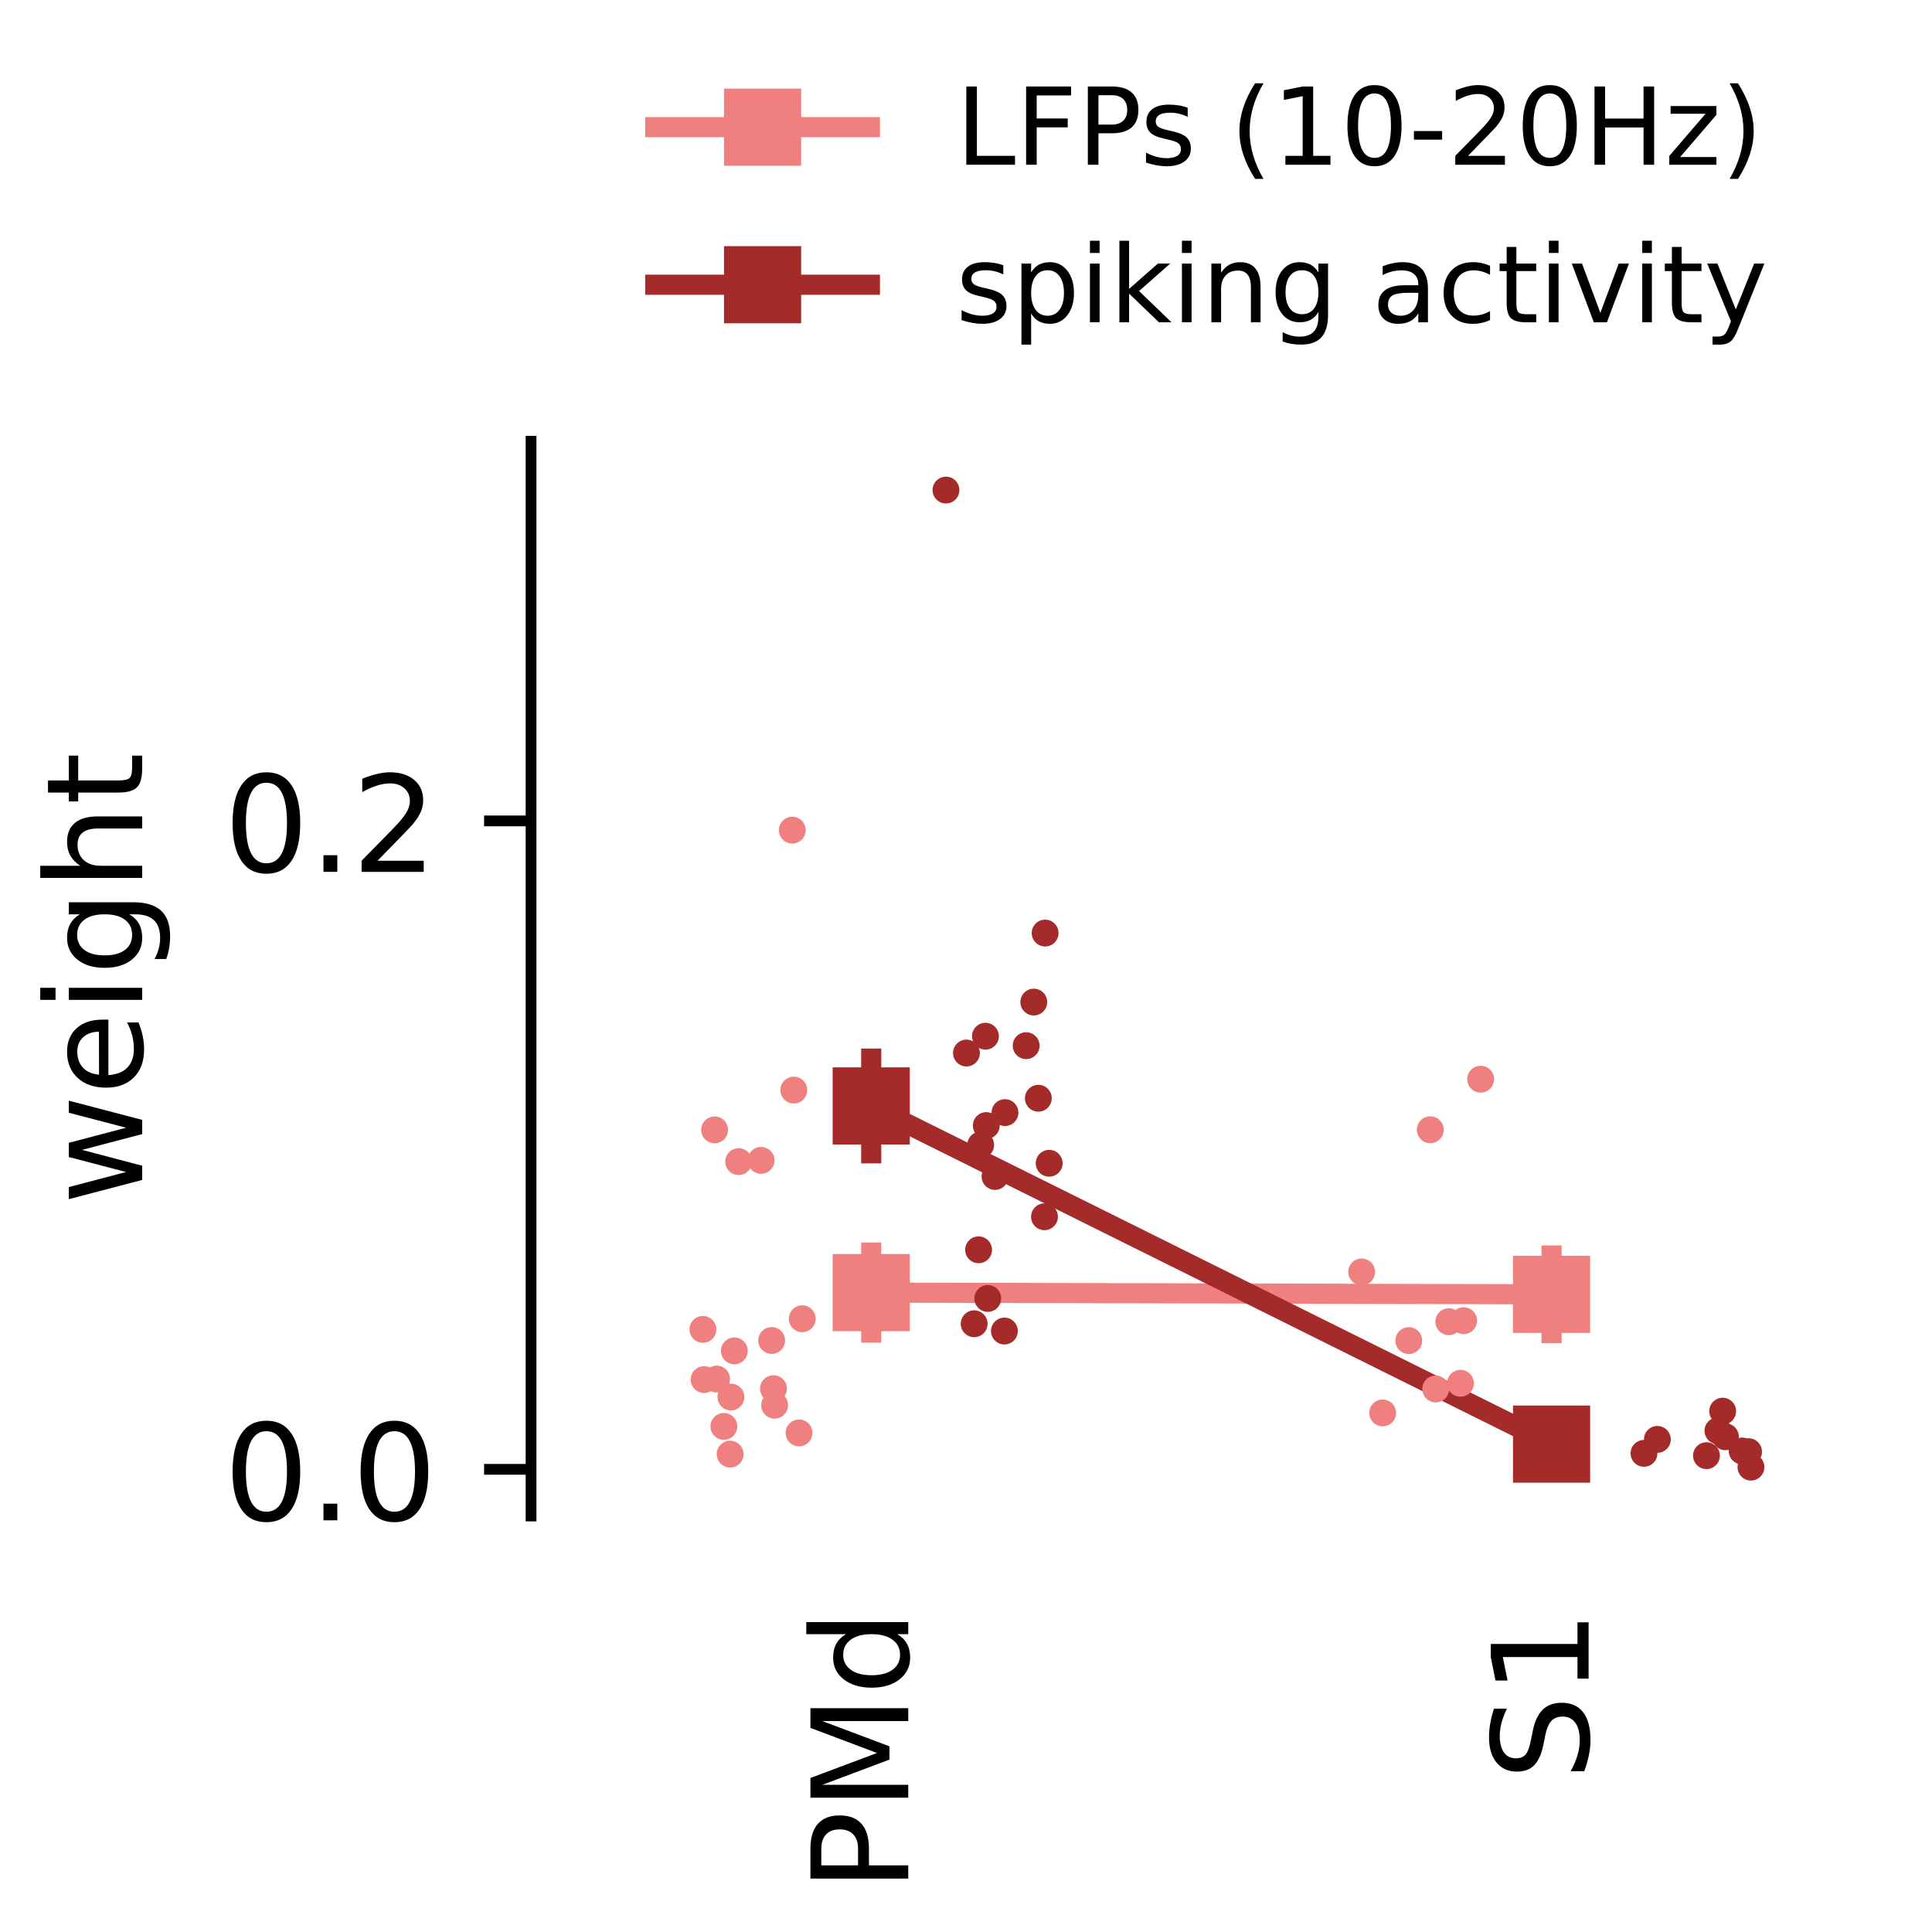
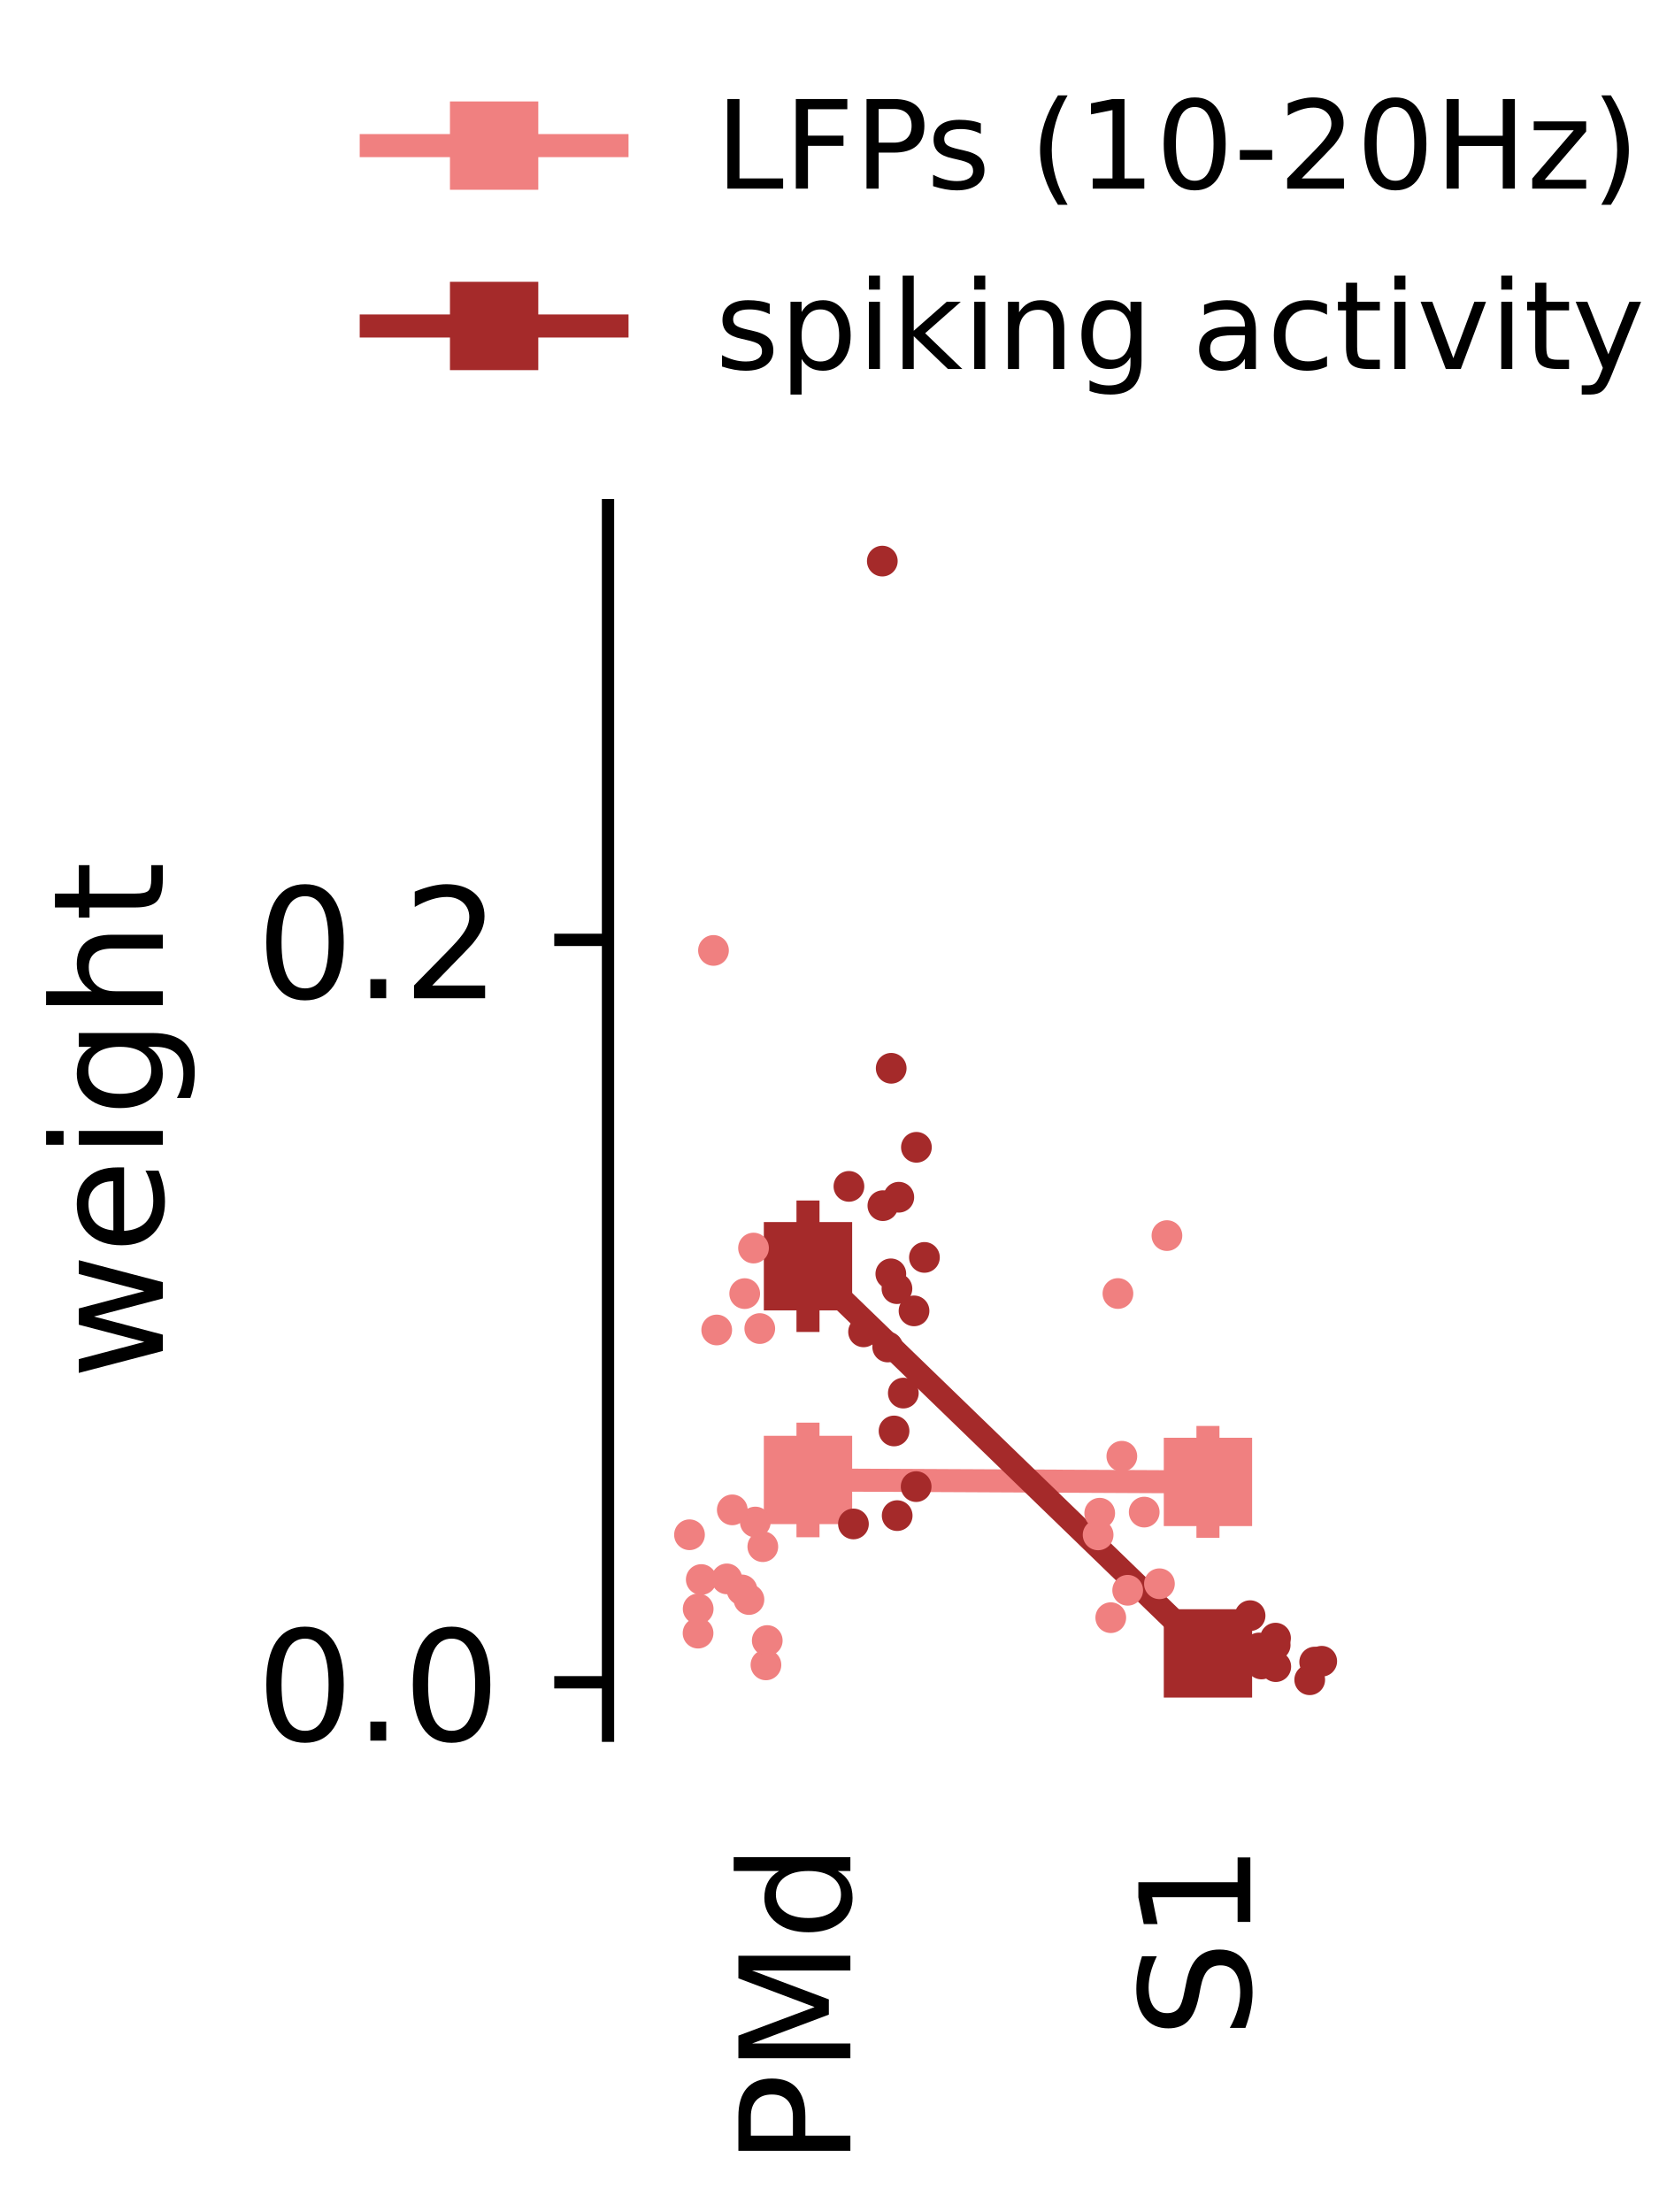
- <svg xmlns="http://www.w3.org/2000/svg" xmlns:xlink="http://www.w3.org/1999/xlink" width="144pt" height="144pt" viewBox="0 0 144 144" version="1.1">
+ <svg xmlns="http://www.w3.org/2000/svg" xmlns:xlink="http://www.w3.org/1999/xlink" width="108pt" height="144pt" viewBox="0 0 108 144" version="1.1">
  <defs>
    <style type="text/css">*{stroke-linejoin: round; stroke-linecap: butt}</style>
  </defs>
  <g id="figure_1">
    <g id="patch_1">
-       <path d="M 0 144  L 144 144  L 144 0  L 0 0  z " style="fill: #ffffff" />
+       <path d="M 0 144  L 108 144  L 108 0  L 0 0  z " style="fill: #ffffff" />
    </g>
    <g id="axes_1">
      <g id="patch_2">
-         <path d="M 39.581 112.994  L 141 112.994  L 141 32.885  L 39.581 32.885  z " style="fill: #ffffff" />
+         <path d="M 39.581 112.994  L 91.656 112.994  L 91.656 32.885  L 39.581 32.885  z " style="fill: #ffffff" />
      </g>
      <g id="matplotlib.axis_1">
        <g id="xtick_1">
          <g id="text_1">
-             <g transform="translate(67.69543 140.9998) rotate(-90) scale(0.1 -0.1)">
+             <g transform="translate(55.35951 140.9998) rotate(-90) scale(0.1 -0.1)">
              <defs>
                <path id="DejaVuSans-50" d="M 1259 4147  L 1259 2394  L 2053 2394  Q 2494 2394 2734 2622  Q 2975 2850 2975 3272  Q 2975 3691 2734 3919  Q 2494 4147 2053 4147  L 1259 4147  z M 628 4666  L 2053 4666  Q 2838 4666 3239 4311  Q 3641 3956 3641 3272  Q 3641 2581 3239 2228  Q 2838 1875 2053 1875  L 1259 1875  L 1259 0  L 628 0  L 628 4666  z " transform="scale(0.015625)" />
                <path id="DejaVuSans-4d" d="M 628 4666  L 1569 4666  L 2759 1491  L 3956 4666  L 4897 4666  L 4897 0  L 4281 0  L 4281 4097  L 3078 897  L 2444 897  L 1241 4097  L 1241 0  L 628 0  L 628 4666  z " transform="scale(0.015625)" />
                <path id="DejaVuSans-64" d="M 2906 2969  L 2906 4863  L 3481 4863  L 3481 0  L 2906 0  L 2906 525  Q 2725 213 2448 61  Q 2172 -91 1784 -91  Q 1150 -91 751 415  Q 353 922 353 1747  Q 353 2572 751 3078  Q 1150 3584 1784 3584  Q 2172 3584 2448 3432  Q 2725 3281 2906 2969  z M 947 1747  Q 947 1113 1208 752  Q 1469 391 1925 391  Q 2381 391 2643 752  Q 2906 1113 2906 1747  Q 2906 2381 2643 2742  Q 2381 3103 1925 3103  Q 1469 3103 1208 2742  Q 947 2381 947 1747  z " transform="scale(0.015625)" />
              </defs>
              <use xlink:href="#DejaVuSans-50" />
              <use xlink:href="#DejaVuSans-4d" transform="translate(60.30273 0)" />
              <use xlink:href="#DejaVuSans-64" transform="translate(146.582 0)" />
            </g>
          </g>
        </g>
        <g id="xtick_2">
          <g id="text_2">
-             <g transform="translate(118.4046 132.7044) rotate(-90) scale(0.1 -0.1)">
+             <g transform="translate(81.39681 132.7044) rotate(-90) scale(0.1 -0.1)">
              <defs>
                <path id="DejaVuSans-53" d="M 3425 4513  L 3425 3897  Q 3066 4069 2747 4153  Q 2428 4238 2131 4238  Q 1616 4238 1336 4038  Q 1056 3838 1056 3469  Q 1056 3159 1242 3001  Q 1428 2844 1947 2747  L 2328 2669  Q 3034 2534 3370 2195  Q 3706 1856 3706 1288  Q 3706 609 3251 259  Q 2797 -91 1919 -91  Q 1588 -91 1214 -16  Q 841 59 441 206  L 441 856  Q 825 641 1194 531  Q 1563 422 1919 422  Q 2459 422 2753 634  Q 3047 847 3047 1241  Q 3047 1584 2836 1778  Q 2625 1972 2144 2069  L 1759 2144  Q 1053 2284 737 2584  Q 422 2884 422 3419  Q 422 4038 858 4394  Q 1294 4750 2059 4750  Q 2388 4750 2728 4690  Q 3069 4631 3425 4513  z " transform="scale(0.015625)" />
                <path id="DejaVuSans-31" d="M 794 531  L 1825 531  L 1825 4091  L 703 3866  L 703 4441  L 1819 4666  L 2450 4666  L 2450 531  L 3481 531  L 3481 0  L 794 0  L 794 531  z " transform="scale(0.015625)" />
              </defs>
              <use xlink:href="#DejaVuSans-53" />
              <use xlink:href="#DejaVuSans-31" transform="translate(63.47656 0)" />
            </g>
          </g>
        </g>
      </g>
      <g id="matplotlib.axis_2">
        <g id="ytick_1">
          <g id="line2d_1">
            <defs>
-               <path id="m1ca42b78b3" d="M 0 0  L -3.5 0  " style="stroke: #000000; stroke-width: 0.8" />
+               <path id="m9d440f00d6" d="M 0 0  L -3.5 0  " style="stroke: #000000; stroke-width: 0.8" />
            </defs>
            <g>
-               <use xlink:href="#m1ca42b78b3" x="39.581" y="109.515" style="stroke: #000000; stroke-width: 0.8" />
+               <use xlink:href="#m9d440f00d6" x="39.581" y="109.515" style="stroke: #000000; stroke-width: 0.8" />
            </g>
          </g>
          <g id="text_3">
            <g transform="translate(16.67836 113.3145) scale(0.1 -0.1)">
              <defs>
                <path id="DejaVuSans-30" d="M 2034 4250  Q 1547 4250 1301 3770  Q 1056 3291 1056 2328  Q 1056 1369 1301 889  Q 1547 409 2034 409  Q 2525 409 2770 889  Q 3016 1369 3016 2328  Q 3016 3291 2770 3770  Q 2525 4250 2034 4250  z M 2034 4750  Q 2819 4750 3233 4129  Q 3647 3509 3647 2328  Q 3647 1150 3233 529  Q 2819 -91 2034 -91  Q 1250 -91 836 529  Q 422 1150 422 2328  Q 422 3509 836 4129  Q 1250 4750 2034 4750  z " transform="scale(0.015625)" />
                <path id="DejaVuSans-2e" d="M 684 794  L 1344 794  L 1344 0  L 684 0  L 684 794  z " transform="scale(0.015625)" />
              </defs>
              <use xlink:href="#DejaVuSans-30" />
              <use xlink:href="#DejaVuSans-2e" transform="translate(63.62305 0)" />
              <use xlink:href="#DejaVuSans-30" transform="translate(95.41016 0)" />
            </g>
          </g>
        </g>
        <g id="ytick_2">
          <g id="line2d_2">
            <g>
-               <use xlink:href="#m1ca42b78b3" x="39.581" y="61.184" style="stroke: #000000; stroke-width: 0.8" />
+               <use xlink:href="#m9d440f00d6" x="39.581" y="61.184" style="stroke: #000000; stroke-width: 0.8" />
            </g>
          </g>
          <g id="text_4">
            <g transform="translate(16.67836 64.98273) scale(0.1 -0.1)">
              <defs>
                <path id="DejaVuSans-32" d="M 1228 531  L 3431 531  L 3431 0  L 469 0  L 469 531  Q 828 903 1448 1529  Q 2069 2156 2228 2338  Q 2531 2678 2651 2914  Q 2772 3150 2772 3378  Q 2772 3750 2511 3984  Q 2250 4219 1831 4219  Q 1534 4219 1204 4116  Q 875 4013 500 3803  L 500 4441  Q 881 4594 1212 4672  Q 1544 4750 1819 4750  Q 2544 4750 2975 4387  Q 3406 4025 3406 3419  Q 3406 3131 3298 2873  Q 3191 2616 2906 2266  Q 2828 2175 2409 1742  Q 1991 1309 1228 531  z " transform="scale(0.015625)" />
              </defs>
              <use xlink:href="#DejaVuSans-30" />
              <use xlink:href="#DejaVuSans-2e" transform="translate(63.62305 0)" />
              <use xlink:href="#DejaVuSans-32" transform="translate(95.41016 0)" />
            </g>
          </g>
        </g>
        <g id="text_5">
          <g transform="translate(10.59868 89.79719) rotate(-90) scale(0.1 -0.1)">
            <defs>
              <path id="DejaVuSans-77" d="M 269 3500  L 844 3500  L 1563 769  L 2278 3500  L 2956 3500  L 3675 769  L 4391 3500  L 4966 3500  L 4050 0  L 3372 0  L 2619 2869  L 1863 0  L 1184 0  L 269 3500  z " transform="scale(0.015625)" />
              <path id="DejaVuSans-65" d="M 3597 1894  L 3597 1613  L 953 1613  Q 991 1019 1311 708  Q 1631 397 2203 397  Q 2534 397 2845 478  Q 3156 559 3463 722  L 3463 178  Q 3153 47 2828 -22  Q 2503 -91 2169 -91  Q 1331 -91 842 396  Q 353 884 353 1716  Q 353 2575 817 3079  Q 1281 3584 2069 3584  Q 2775 3584 3186 3129  Q 3597 2675 3597 1894  z M 3022 2063  Q 3016 2534 2758 2815  Q 2500 3097 2075 3097  Q 1594 3097 1305 2825  Q 1016 2553 972 2059  L 3022 2063  z " transform="scale(0.015625)" />
              <path id="DejaVuSans-69" d="M 603 3500  L 1178 3500  L 1178 0  L 603 0  L 603 3500  z M 603 4863  L 1178 4863  L 1178 4134  L 603 4134  L 603 4863  z " transform="scale(0.015625)" />
              <path id="DejaVuSans-67" d="M 2906 1791  Q 2906 2416 2648 2759  Q 2391 3103 1925 3103  Q 1463 3103 1205 2759  Q 947 2416 947 1791  Q 947 1169 1205 825  Q 1463 481 1925 481  Q 2391 481 2648 825  Q 2906 1169 2906 1791  z M 3481 434  Q 3481 -459 3084 -895  Q 2688 -1331 1869 -1331  Q 1566 -1331 1297 -1286  Q 1028 -1241 775 -1147  L 775 -588  Q 1028 -725 1275 -790  Q 1522 -856 1778 -856  Q 2344 -856 2625 -561  Q 2906 -266 2906 331  L 2906 616  Q 2728 306 2450 153  Q 2172 0 1784 0  Q 1141 0 747 490  Q 353 981 353 1791  Q 353 2603 747 3093  Q 1141 3584 1784 3584  Q 2172 3584 2450 3431  Q 2728 3278 2906 2969  L 2906 3500  L 3481 3500  L 3481 434  z " transform="scale(0.015625)" />
              <path id="DejaVuSans-68" d="M 3513 2113  L 3513 0  L 2938 0  L 2938 2094  Q 2938 2591 2744 2837  Q 2550 3084 2163 3084  Q 1697 3084 1428 2787  Q 1159 2491 1159 1978  L 1159 0  L 581 0  L 581 4863  L 1159 4863  L 1159 2956  Q 1366 3272 1645 3428  Q 1925 3584 2291 3584  Q 2894 3584 3203 3211  Q 3513 2838 3513 2113  z " transform="scale(0.015625)" />
              <path id="DejaVuSans-74" d="M 1172 4494  L 1172 3500  L 2356 3500  L 2356 3053  L 1172 3053  L 1172 1153  Q 1172 725 1289 603  Q 1406 481 1766 481  L 2356 481  L 2356 0  L 1766 0  Q 1100 0 847 248  Q 594 497 594 1153  L 594 3053  L 172 3053  L 172 3500  L 594 3500  L 594 4494  L 1172 4494  z " transform="scale(0.015625)" />
            </defs>
            <use xlink:href="#DejaVuSans-77" />
            <use xlink:href="#DejaVuSans-65" transform="translate(81.78711 0)" />
            <use xlink:href="#DejaVuSans-69" transform="translate(143.3105 0)" />
            <use xlink:href="#DejaVuSans-67" transform="translate(171.0938 0)" />
            <use xlink:href="#DejaVuSans-68" transform="translate(234.5703 0)" />
            <use xlink:href="#DejaVuSans-74" transform="translate(297.9492 0)" />
          </g>
        </g>
      </g>
      <g id="line2d_3">
-         <path d="M 64.936 96.344  L 115.645 96.472  " clip-path="url(#paaf183242b)" style="fill: none; stroke: #f08080; stroke-width: 1.5; stroke-linecap: square" />
-         <defs>
-           <path id="mb619557e42" d="M -2.5 2.5  L 2.5 2.5  L 2.5 -2.5  L -2.5 -2.5  z " style="stroke: #f08080; stroke-width: 0.75; stroke-linejoin: miter" />
-         </defs>
-         <g clip-path="url(#paaf183242b)">
-           <use xlink:href="#mb619557e42" x="64.936" y="96.344" style="fill: #f08080; stroke: #f08080; stroke-width: 0.75; stroke-linejoin: miter" />
-           <use xlink:href="#mb619557e42" x="115.645" y="96.472" style="fill: #f08080; stroke: #f08080; stroke-width: 0.75; stroke-linejoin: miter" />
+         <path d="M 52.6 96.344  L 78.637 96.472  " clip-path="url(#pcd69054e1a)" style="fill: none; stroke: #f08080; stroke-width: 1.5; stroke-linecap: square" />
+         <defs>
+           <path id="m5f58860f08" d="M -2.5 2.5  L 2.5 2.5  L 2.5 -2.5  L -2.5 -2.5  z " style="stroke: #f08080; stroke-width: 0.75; stroke-linejoin: miter" />
+         </defs>
+         <g clip-path="url(#pcd69054e1a)">
+           <use xlink:href="#m5f58860f08" x="52.6" y="96.344" style="fill: #f08080; stroke: #f08080; stroke-width: 0.75; stroke-linejoin: miter" />
+           <use xlink:href="#m5f58860f08" x="78.637" y="96.472" style="fill: #f08080; stroke: #f08080; stroke-width: 0.75; stroke-linejoin: miter" />
        </g>
      </g>
      <g id="LineCollection_1">
-         <path d="M 64.936 99.326  L 64.936 93.363  " clip-path="url(#paaf183242b)" style="fill: none; stroke: #f08080; stroke-width: 1.5; stroke-linecap: square" />
-         <path d="M 115.645 99.364  L 115.645 93.58  " clip-path="url(#paaf183242b)" style="fill: none; stroke: #f08080; stroke-width: 1.5; stroke-linecap: square" />
+         <path d="M 52.6 99.326  L 52.6 93.363  " clip-path="url(#pcd69054e1a)" style="fill: none; stroke: #f08080; stroke-width: 1.5; stroke-linecap: square" />
+         <path d="M 78.637 99.364  L 78.637 93.58  " clip-path="url(#pcd69054e1a)" style="fill: none; stroke: #f08080; stroke-width: 1.5; stroke-linecap: square" />
      </g>
      <g id="line2d_4">
-         <path d="M 64.936 82.431  L 115.645 107.635  " clip-path="url(#paaf183242b)" style="fill: none; stroke: #a52a2a; stroke-width: 1.5; stroke-linecap: square" />
-         <defs>
-           <path id="m3f12f74bbc" d="M -2.5 2.5  L 2.5 2.5  L 2.5 -2.5  L -2.5 -2.5  z " style="stroke: #a52a2a; stroke-width: 0.75; stroke-linejoin: miter" />
-         </defs>
-         <g clip-path="url(#paaf183242b)">
-           <use xlink:href="#m3f12f74bbc" x="64.936" y="82.431" style="fill: #a52a2a; stroke: #a52a2a; stroke-width: 0.75; stroke-linejoin: miter" />
-           <use xlink:href="#m3f12f74bbc" x="115.645" y="107.635" style="fill: #a52a2a; stroke: #a52a2a; stroke-width: 0.75; stroke-linejoin: miter" />
+         <path d="M 52.6 82.431  L 78.637 107.635  " clip-path="url(#pcd69054e1a)" style="fill: none; stroke: #a52a2a; stroke-width: 1.5; stroke-linecap: square" />
+         <defs>
+           <path id="mee230d3ed7" d="M -2.5 2.5  L 2.5 2.5  L 2.5 -2.5  L -2.5 -2.5  z " style="stroke: #a52a2a; stroke-width: 0.75; stroke-linejoin: miter" />
+         </defs>
+         <g clip-path="url(#pcd69054e1a)">
+           <use xlink:href="#mee230d3ed7" x="52.6" y="82.431" style="fill: #a52a2a; stroke: #a52a2a; stroke-width: 0.75; stroke-linejoin: miter" />
+           <use xlink:href="#mee230d3ed7" x="78.637" y="107.635" style="fill: #a52a2a; stroke: #a52a2a; stroke-width: 0.75; stroke-linejoin: miter" />
        </g>
      </g>
      <g id="LineCollection_2">
-         <path d="M 64.936 85.96  L 64.936 78.902  " clip-path="url(#paaf183242b)" style="fill: none; stroke: #a52a2a; stroke-width: 1.5; stroke-linecap: square" />
-         <path d="M 115.645 108.046  L 115.645 107.223  " clip-path="url(#paaf183242b)" style="fill: none; stroke: #a52a2a; stroke-width: 1.5; stroke-linecap: square" />
+         <path d="M 52.6 85.96  L 52.6 78.902  " clip-path="url(#pcd69054e1a)" style="fill: none; stroke: #a52a2a; stroke-width: 1.5; stroke-linecap: square" />
+         <path d="M 78.637 108.046  L 78.637 107.223  " clip-path="url(#pcd69054e1a)" style="fill: none; stroke: #a52a2a; stroke-width: 1.5; stroke-linecap: square" />
      </g>
      <g id="line2d_5" />
      <g id="line2d_6" />
      <g id="line2d_7" />
      <g id="line2d_8" />
      <g id="patch_3">
        <path d="M 39.581 112.994  L 39.581 32.885  " style="fill: none; stroke: #000000; stroke-width: 0.8; stroke-linejoin: miter; stroke-linecap: square" />
      </g>
      <g id="PathCollection_1">
        <defs>
-           <path id="C0_0_6588afc982" d="M 0 1  C 0.265 1 0.52 0.895 0.707 0.707  C 0.895 0.52 1 0.265 1 -0  C 1 -0.265 0.895 -0.52 0.707 -0.707  C 0.52 -0.895 0.265 -1 0 -1  C -0.265 -1 -0.52 -0.895 -0.707 -0.707  C -0.895 -0.52 -1 -0.265 -1 0  C -1 0.265 -0.895 0.52 -0.707 0.707  C -0.52 0.895 -0.265 1 0 1  z " />
-         </defs>
-         <g clip-path="url(#paaf183242b)">
-           <use xlink:href="#C0_0_6588afc982" x="57.516" y="99.912" style="fill: #f08080" />
-         </g>
-         <g clip-path="url(#paaf183242b)">
-           <use xlink:href="#C0_0_6588afc982" x="52.391" y="99.083" style="fill: #f08080" />
-         </g>
-         <g clip-path="url(#paaf183242b)">
-           <use xlink:href="#C0_0_6588afc982" x="57.653" y="103.503" style="fill: #f08080" />
-         </g>
-         <g clip-path="url(#paaf183242b)">
-           <use xlink:href="#C0_0_6588afc982" x="57.736" y="104.736" style="fill: #f08080" />
-         </g>
-         <g clip-path="url(#paaf183242b)">
-           <use xlink:href="#C0_0_6588afc982" x="54.48" y="104.128" style="fill: #f08080" />
-         </g>
-         <g clip-path="url(#paaf183242b)">
-           <use xlink:href="#C0_0_6588afc982" x="59.796" y="98.292" style="fill: #f08080" />
-         </g>
-         <g clip-path="url(#paaf183242b)">
-           <use xlink:href="#C0_0_6588afc982" x="53.263" y="84.213" style="fill: #f08080" />
-         </g>
-         <g clip-path="url(#paaf183242b)">
-           <use xlink:href="#C0_0_6588afc982" x="56.727" y="86.488" style="fill: #f08080" />
-         </g>
-         <g clip-path="url(#paaf183242b)">
-           <use xlink:href="#C0_0_6588afc982" x="55.055" y="86.581" style="fill: #f08080" />
-         </g>
-         <g clip-path="url(#paaf183242b)">
-           <use xlink:href="#C0_0_6588afc982" x="59.166" y="81.248" style="fill: #f08080" />
-         </g>
-         <g clip-path="url(#paaf183242b)">
-           <use xlink:href="#C0_0_6588afc982" x="59.051" y="61.873" style="fill: #f08080" />
-         </g>
-         <g clip-path="url(#paaf183242b)">
-           <use xlink:href="#C0_0_6588afc982" x="53.412" y="102.785" style="fill: #f08080" />
-         </g>
-         <g clip-path="url(#paaf183242b)">
-           <use xlink:href="#C0_0_6588afc982" x="54.735" y="100.687" style="fill: #f08080" />
-         </g>
-         <g clip-path="url(#paaf183242b)">
-           <use xlink:href="#C0_0_6588afc982" x="52.481" y="102.827" style="fill: #f08080" />
-         </g>
-         <g clip-path="url(#paaf183242b)">
-           <use xlink:href="#C0_0_6588afc982" x="53.954" y="106.316" style="fill: #f08080" />
-         </g>
-         <g clip-path="url(#paaf183242b)">
-           <use xlink:href="#C0_0_6588afc982" x="54.421" y="108.383" style="fill: #f08080" />
-         </g>
-         <g clip-path="url(#paaf183242b)">
-           <use xlink:href="#C0_0_6588afc982" x="59.557" y="106.799" style="fill: #f08080" />
+           <path id="C0_0_4ac25f9474" d="M 0 1  C 0.265 1 0.52 0.895 0.707 0.707  C 0.895 0.52 1 0.265 1 -0  C 1 -0.265 0.895 -0.52 0.707 -0.707  C 0.52 -0.895 0.265 -1 0 -1  C -0.265 -1 -0.52 -0.895 -0.707 -0.707  C -0.895 -0.52 -1 -0.265 -1 0  C -1 0.265 -0.895 0.52 -0.707 0.707  C -0.52 0.895 -0.265 1 0 1  z " />
+         </defs>
+         <g clip-path="url(#pcd69054e1a)">
+           <use xlink:href="#C0_0_4ac25f9474" x="44.886" y="99.912" style="fill: #f08080" />
+         </g>
+         <g clip-path="url(#pcd69054e1a)">
+           <use xlink:href="#C0_0_4ac25f9474" x="49.171" y="99.083" style="fill: #f08080" />
+         </g>
+         <g clip-path="url(#pcd69054e1a)">
+           <use xlink:href="#C0_0_4ac25f9474" x="48.304" y="103.503" style="fill: #f08080" />
+         </g>
+         <g clip-path="url(#pcd69054e1a)">
+           <use xlink:href="#C0_0_4ac25f9474" x="45.451" y="104.736" style="fill: #f08080" />
+         </g>
+         <g clip-path="url(#pcd69054e1a)">
+           <use xlink:href="#C0_0_4ac25f9474" x="48.756" y="104.128" style="fill: #f08080" />
+         </g>
+         <g clip-path="url(#pcd69054e1a)">
+           <use xlink:href="#C0_0_4ac25f9474" x="47.671" y="98.292" style="fill: #f08080" />
+         </g>
+         <g clip-path="url(#pcd69054e1a)">
+           <use xlink:href="#C0_0_4ac25f9474" x="48.48" y="84.213" style="fill: #f08080" />
+         </g>
+         <g clip-path="url(#pcd69054e1a)">
+           <use xlink:href="#C0_0_4ac25f9474" x="49.461" y="86.488" style="fill: #f08080" />
+         </g>
+         <g clip-path="url(#pcd69054e1a)">
+           <use xlink:href="#C0_0_4ac25f9474" x="46.658" y="86.581" style="fill: #f08080" />
+         </g>
+         <g clip-path="url(#pcd69054e1a)">
+           <use xlink:href="#C0_0_4ac25f9474" x="49.054" y="81.248" style="fill: #f08080" />
+         </g>
+         <g clip-path="url(#pcd69054e1a)">
+           <use xlink:href="#C0_0_4ac25f9474" x="46.448" y="61.873" style="fill: #f08080" />
+         </g>
+         <g clip-path="url(#pcd69054e1a)">
+           <use xlink:href="#C0_0_4ac25f9474" x="47.32" y="102.785" style="fill: #f08080" />
+         </g>
+         <g clip-path="url(#pcd69054e1a)">
+           <use xlink:href="#C0_0_4ac25f9474" x="49.659" y="100.687" style="fill: #f08080" />
+         </g>
+         <g clip-path="url(#pcd69054e1a)">
+           <use xlink:href="#C0_0_4ac25f9474" x="45.652" y="102.827" style="fill: #f08080" />
+         </g>
+         <g clip-path="url(#pcd69054e1a)">
+           <use xlink:href="#C0_0_4ac25f9474" x="45.444" y="106.316" style="fill: #f08080" />
+         </g>
+         <g clip-path="url(#pcd69054e1a)">
+           <use xlink:href="#C0_0_4ac25f9474" x="49.863" y="108.383" style="fill: #f08080" />
+         </g>
+         <g clip-path="url(#pcd69054e1a)">
+           <use xlink:href="#C0_0_4ac25f9474" x="49.948" y="106.799" style="fill: #f08080" />
        </g>
      </g>
      <g id="PathCollection_2">
        <defs>
-           <path id="C1_0_7a317f8135" d="M 0 1  C 0.265 1 0.52 0.895 0.707 0.707  C 0.895 0.52 1 0.265 1 -0  C 1 -0.265 0.895 -0.52 0.707 -0.707  C 0.52 -0.895 0.265 -1 0 -1  C -0.265 -1 -0.52 -0.895 -0.707 -0.707  C -0.895 -0.52 -1 -0.265 -1 0  C -1 0.265 -0.895 0.52 -0.707 0.707  C -0.52 0.895 -0.265 1 0 1  z " />
-         </defs>
-         <g clip-path="url(#paaf183242b)">
-           <use xlink:href="#C1_0_7a317f8135" x="70.507" y="36.527" style="fill: #a52a2a" />
-         </g>
-         <g clip-path="url(#paaf183242b)">
-           <use xlink:href="#C1_0_7a317f8135" x="77.898" y="69.545" style="fill: #a52a2a" />
-         </g>
-         <g clip-path="url(#paaf183242b)">
-           <use xlink:href="#C1_0_7a317f8135" x="76.484" y="77.939" style="fill: #a52a2a" />
-         </g>
-         <g clip-path="url(#paaf183242b)">
-           <use xlink:href="#C1_0_7a317f8135" x="72.034" y="78.488" style="fill: #a52a2a" />
-         </g>
-         <g clip-path="url(#paaf183242b)">
-           <use xlink:href="#C1_0_7a317f8135" x="74.162" y="87.688" style="fill: #a52a2a" />
-         </g>
-         <g clip-path="url(#paaf183242b)">
-           <use xlink:href="#C1_0_7a317f8135" x="73.512" y="83.891" style="fill: #a52a2a" />
-         </g>
-         <g clip-path="url(#paaf183242b)">
-           <use xlink:href="#C1_0_7a317f8135" x="77.392" y="81.857" style="fill: #a52a2a" />
-         </g>
-         <g clip-path="url(#paaf183242b)">
-           <use xlink:href="#C1_0_7a317f8135" x="72.938" y="93.155" style="fill: #a52a2a" />
-         </g>
-         <g clip-path="url(#paaf183242b)">
-           <use xlink:href="#C1_0_7a317f8135" x="73.45" y="77.233" style="fill: #a52a2a" />
-         </g>
-         <g clip-path="url(#paaf183242b)">
-           <use xlink:href="#C1_0_7a317f8135" x="77.053" y="74.689" style="fill: #a52a2a" />
-         </g>
-         <g clip-path="url(#paaf183242b)">
-           <use xlink:href="#C1_0_7a317f8135" x="74.906" y="82.927" style="fill: #a52a2a" />
-         </g>
-         <g clip-path="url(#paaf183242b)">
-           <use xlink:href="#C1_0_7a317f8135" x="78.199" y="86.703" style="fill: #a52a2a" />
-         </g>
-         <g clip-path="url(#paaf183242b)">
-           <use xlink:href="#C1_0_7a317f8135" x="73.094" y="85.338" style="fill: #a52a2a" />
-         </g>
-         <g clip-path="url(#paaf183242b)">
-           <use xlink:href="#C1_0_7a317f8135" x="73.621" y="96.778" style="fill: #a52a2a" />
-         </g>
-         <g clip-path="url(#paaf183242b)">
-           <use xlink:href="#C1_0_7a317f8135" x="74.863" y="99.208" style="fill: #a52a2a" />
-         </g>
-         <g clip-path="url(#paaf183242b)">
-           <use xlink:href="#C1_0_7a317f8135" x="77.849" y="90.69" style="fill: #a52a2a" />
-         </g>
-         <g clip-path="url(#paaf183242b)">
-           <use xlink:href="#C1_0_7a317f8135" x="72.609" y="98.666" style="fill: #a52a2a" />
+           <path id="C1_0_508465bd37" d="M 0 1  C 0.265 1 0.52 0.895 0.707 0.707  C 0.895 0.52 1 0.265 1 -0  C 1 -0.265 0.895 -0.52 0.707 -0.707  C 0.52 -0.895 0.265 -1 0 -1  C -0.265 -1 -0.52 -0.895 -0.707 -0.707  C -0.895 -0.52 -1 -0.265 -1 0  C -1 0.265 -0.895 0.52 -0.707 0.707  C -0.52 0.895 -0.265 1 0 1  z " />
+         </defs>
+         <g clip-path="url(#pcd69054e1a)">
+           <use xlink:href="#C1_0_508465bd37" x="57.438" y="36.527" style="fill: #a52a2a" />
+         </g>
+         <g clip-path="url(#pcd69054e1a)">
+           <use xlink:href="#C1_0_508465bd37" x="58.017" y="69.545" style="fill: #a52a2a" />
+         </g>
+         <g clip-path="url(#pcd69054e1a)">
+           <use xlink:href="#C1_0_508465bd37" x="58.512" y="77.939" style="fill: #a52a2a" />
+         </g>
+         <g clip-path="url(#pcd69054e1a)">
+           <use xlink:href="#C1_0_508465bd37" x="57.475" y="78.488" style="fill: #a52a2a" />
+         </g>
+         <g clip-path="url(#pcd69054e1a)">
+           <use xlink:href="#C1_0_508465bd37" x="57.79" y="87.688" style="fill: #a52a2a" />
+         </g>
+         <g clip-path="url(#pcd69054e1a)">
+           <use xlink:href="#C1_0_508465bd37" x="58.391" y="83.891" style="fill: #a52a2a" />
+         </g>
+         <g clip-path="url(#pcd69054e1a)">
+           <use xlink:href="#C1_0_508465bd37" x="60.18" y="81.857" style="fill: #a52a2a" />
+         </g>
+         <g clip-path="url(#pcd69054e1a)">
+           <use xlink:href="#C1_0_508465bd37" x="58.202" y="93.155" style="fill: #a52a2a" />
+         </g>
+         <g clip-path="url(#pcd69054e1a)">
+           <use xlink:href="#C1_0_508465bd37" x="55.265" y="77.233" style="fill: #a52a2a" />
+         </g>
+         <g clip-path="url(#pcd69054e1a)">
+           <use xlink:href="#C1_0_508465bd37" x="59.658" y="74.689" style="fill: #a52a2a" />
+         </g>
+         <g clip-path="url(#pcd69054e1a)">
+           <use xlink:href="#C1_0_508465bd37" x="57.993" y="82.927" style="fill: #a52a2a" />
+         </g>
+         <g clip-path="url(#pcd69054e1a)">
+           <use xlink:href="#C1_0_508465bd37" x="56.218" y="86.703" style="fill: #a52a2a" />
+         </g>
+         <g clip-path="url(#pcd69054e1a)">
+           <use xlink:href="#C1_0_508465bd37" x="59.503" y="85.338" style="fill: #a52a2a" />
+         </g>
+         <g clip-path="url(#pcd69054e1a)">
+           <use xlink:href="#C1_0_508465bd37" x="59.641" y="96.778" style="fill: #a52a2a" />
+         </g>
+         <g clip-path="url(#pcd69054e1a)">
+           <use xlink:href="#C1_0_508465bd37" x="55.559" y="99.208" style="fill: #a52a2a" />
+         </g>
+         <g clip-path="url(#pcd69054e1a)">
+           <use xlink:href="#C1_0_508465bd37" x="58.806" y="90.69" style="fill: #a52a2a" />
+         </g>
+         <g clip-path="url(#pcd69054e1a)">
+           <use xlink:href="#C1_0_508465bd37" x="58.406" y="98.666" style="fill: #a52a2a" />
        </g>
      </g>
      <g id="PathCollection_3">
        <defs>
-           <path id="C2_0_e7128abaca" d="M 0 1  C 0.265 1 0.52 0.895 0.707 0.707  C 0.895 0.52 1 0.265 1 -0  C 1 -0.265 0.895 -0.52 0.707 -0.707  C 0.52 -0.895 0.265 -1 0 -1  C -0.265 -1 -0.52 -0.895 -0.707 -0.707  C -0.895 -0.52 -1 -0.265 -1 0  C -1 0.265 -0.895 0.52 -0.707 0.707  C -0.52 0.895 -0.265 1 0 1  z " />
-         </defs>
-         <g clip-path="url(#paaf183242b)">
-           <use xlink:href="#C2_0_e7128abaca" x="107.009" y="103.526" style="fill: #f08080" />
-         </g>
-         <g clip-path="url(#paaf183242b)">
-           <use xlink:href="#C2_0_e7128abaca" x="109.091" y="98.437" style="fill: #f08080" />
-         </g>
-         <g clip-path="url(#paaf183242b)">
-           <use xlink:href="#C2_0_e7128abaca" x="105.003" y="99.92" style="fill: #f08080" />
-         </g>
-         <g clip-path="url(#paaf183242b)">
-           <use xlink:href="#C2_0_e7128abaca" x="101.49" y="94.801" style="fill: #f08080" />
-         </g>
-         <g clip-path="url(#paaf183242b)">
-           <use xlink:href="#C2_0_e7128abaca" x="108.855" y="103.101" style="fill: #f08080" />
-         </g>
-         <g clip-path="url(#paaf183242b)">
-           <use xlink:href="#C2_0_e7128abaca" x="106.606" y="84.207" style="fill: #f08080" />
-         </g>
-         <g clip-path="url(#paaf183242b)">
-           <use xlink:href="#C2_0_e7128abaca" x="110.359" y="80.437" style="fill: #f08080" />
-         </g>
-         <g clip-path="url(#paaf183242b)">
-           <use xlink:href="#C2_0_e7128abaca" x="107.986" y="98.509" style="fill: #f08080" />
-         </g>
-         <g clip-path="url(#paaf183242b)">
-           <use xlink:href="#C2_0_e7128abaca" x="103.055" y="105.31" style="fill: #f08080" />
+           <path id="C2_0_9ef0d3899b" d="M 0 1  C 0.265 1 0.52 0.895 0.707 0.707  C 0.895 0.52 1 0.265 1 -0  C 1 -0.265 0.895 -0.52 0.707 -0.707  C 0.52 -0.895 0.265 -1 0 -1  C -0.265 -1 -0.52 -0.895 -0.707 -0.707  C -0.895 -0.52 -1 -0.265 -1 0  C -1 0.265 -0.895 0.52 -0.707 0.707  C -0.52 0.895 -0.265 1 0 1  z " />
+         </defs>
+         <g clip-path="url(#pcd69054e1a)">
+           <use xlink:href="#C2_0_9ef0d3899b" x="73.412" y="103.526" style="fill: #f08080" />
+         </g>
+         <g clip-path="url(#pcd69054e1a)">
+           <use xlink:href="#C2_0_9ef0d3899b" x="74.488" y="98.437" style="fill: #f08080" />
+         </g>
+         <g clip-path="url(#pcd69054e1a)">
+           <use xlink:href="#C2_0_9ef0d3899b" x="71.488" y="99.92" style="fill: #f08080" />
+         </g>
+         <g clip-path="url(#pcd69054e1a)">
+           <use xlink:href="#C2_0_9ef0d3899b" x="73.031" y="94.801" style="fill: #f08080" />
+         </g>
+         <g clip-path="url(#pcd69054e1a)">
+           <use xlink:href="#C2_0_9ef0d3899b" x="75.479" y="103.101" style="fill: #f08080" />
+         </g>
+         <g clip-path="url(#pcd69054e1a)">
+           <use xlink:href="#C2_0_9ef0d3899b" x="72.777" y="84.207" style="fill: #f08080" />
+         </g>
+         <g clip-path="url(#pcd69054e1a)">
+           <use xlink:href="#C2_0_9ef0d3899b" x="75.967" y="80.437" style="fill: #f08080" />
+         </g>
+         <g clip-path="url(#pcd69054e1a)">
+           <use xlink:href="#C2_0_9ef0d3899b" x="71.591" y="98.509" style="fill: #f08080" />
+         </g>
+         <g clip-path="url(#pcd69054e1a)">
+           <use xlink:href="#C2_0_9ef0d3899b" x="72.311" y="105.31" style="fill: #f08080" />
        </g>
      </g>
      <g id="PathCollection_4">
        <defs>
-           <path id="C3_0_8fd96a57d5" d="M 0 1  C 0.265 1 0.52 0.895 0.707 0.707  C 0.895 0.52 1 0.265 1 -0  C 1 -0.265 0.895 -0.52 0.707 -0.707  C 0.52 -0.895 0.265 -1 0 -1  C -0.265 -1 -0.52 -0.895 -0.707 -0.707  C -0.895 -0.52 -1 -0.265 -1 0  C -1 0.265 -0.895 0.52 -0.707 0.707  C -0.52 0.895 -0.265 1 0 1  z " />
-         </defs>
-         <g clip-path="url(#paaf183242b)">
-           <use xlink:href="#C3_0_8fd96a57d5" x="130.328" y="108.2" style="fill: #a52a2a" />
-         </g>
-         <g clip-path="url(#paaf183242b)">
-           <use xlink:href="#C3_0_8fd96a57d5" x="122.533" y="108.324" style="fill: #a52a2a" />
-         </g>
-         <g clip-path="url(#paaf183242b)">
-           <use xlink:href="#C3_0_8fd96a57d5" x="130.506" y="109.352" style="fill: #a52a2a" />
-         </g>
-         <g clip-path="url(#paaf183242b)">
-           <use xlink:href="#C3_0_8fd96a57d5" x="128.604" y="107.089" style="fill: #a52a2a" />
-         </g>
-         <g clip-path="url(#paaf183242b)">
-           <use xlink:href="#C3_0_8fd96a57d5" x="128.045" y="106.641" style="fill: #a52a2a" />
-         </g>
-         <g clip-path="url(#paaf183242b)">
-           <use xlink:href="#C3_0_8fd96a57d5" x="129.849" y="108.147" style="fill: #a52a2a" />
-         </g>
-         <g clip-path="url(#paaf183242b)">
-           <use xlink:href="#C3_0_8fd96a57d5" x="128.399" y="105.179" style="fill: #a52a2a" />
-         </g>
-         <g clip-path="url(#paaf183242b)">
-           <use xlink:href="#C3_0_8fd96a57d5" x="123.53" y="107.284" style="fill: #a52a2a" />
-         </g>
-         <g clip-path="url(#paaf183242b)">
-           <use xlink:href="#C3_0_8fd96a57d5" x="127.189" y="108.497" style="fill: #a52a2a" />
+           <path id="C3_0_979e529b9c" d="M 0 1  C 0.265 1 0.52 0.895 0.707 0.707  C 0.895 0.52 1 0.265 1 -0  C 1 -0.265 0.895 -0.52 0.707 -0.707  C 0.52 -0.895 0.265 -1 0 -1  C -0.265 -1 -0.52 -0.895 -0.707 -0.707  C -0.895 -0.52 -1 -0.265 -1 0  C -1 0.265 -0.895 0.52 -0.707 0.707  C -0.52 0.895 -0.265 1 0 1  z " />
+         </defs>
+         <g clip-path="url(#pcd69054e1a)">
+           <use xlink:href="#C3_0_979e529b9c" x="85.585" y="108.2" style="fill: #a52a2a" />
+         </g>
+         <g clip-path="url(#pcd69054e1a)">
+           <use xlink:href="#C3_0_979e529b9c" x="82.12" y="108.324" style="fill: #a52a2a" />
+         </g>
+         <g clip-path="url(#pcd69054e1a)">
+           <use xlink:href="#C3_0_979e529b9c" x="85.262" y="109.352" style="fill: #a52a2a" />
+         </g>
+         <g clip-path="url(#pcd69054e1a)">
+           <use xlink:href="#C3_0_979e529b9c" x="83.013" y="107.089" style="fill: #a52a2a" />
+         </g>
+         <g clip-path="url(#pcd69054e1a)">
+           <use xlink:href="#C3_0_979e529b9c" x="83.036" y="106.641" style="fill: #a52a2a" />
+         </g>
+         <g clip-path="url(#pcd69054e1a)">
+           <use xlink:href="#C3_0_979e529b9c" x="86.044" y="108.147" style="fill: #a52a2a" />
+         </g>
+         <g clip-path="url(#pcd69054e1a)">
+           <use xlink:href="#C3_0_979e529b9c" x="81.38" y="105.179" style="fill: #a52a2a" />
+         </g>
+         <g clip-path="url(#pcd69054e1a)">
+           <use xlink:href="#C3_0_979e529b9c" x="81.959" y="107.284" style="fill: #a52a2a" />
+         </g>
+         <g clip-path="url(#pcd69054e1a)">
+           <use xlink:href="#C3_0_979e529b9c" x="83.052" y="108.497" style="fill: #a52a2a" />
        </g>
      </g>
      <g id="legend_1">
        <g id="line2d_9">
-           <path d="M 48.839 9.479  L 56.839 9.479  L 64.839 9.479  " style="fill: none; stroke: #f08080; stroke-width: 1.5; stroke-linecap: square" />
+           <path d="M 24.167 9.479  L 32.167 9.479  L 40.167 9.479  " style="fill: none; stroke: #f08080; stroke-width: 1.5; stroke-linecap: square" />
          <g>
-             <use xlink:href="#mb619557e42" x="56.839" y="9.479" style="fill: #f08080; stroke: #f08080; stroke-width: 0.75; stroke-linejoin: miter" />
+             <use xlink:href="#m5f58860f08" x="32.167" y="9.479" style="fill: #f08080; stroke: #f08080; stroke-width: 0.75; stroke-linejoin: miter" />
          </g>
        </g>
        <g id="text_6">
-           <g transform="translate(71.23875 12.27899) scale(0.08 -0.08)">
+           <g transform="translate(46.56691 12.27899) scale(0.08 -0.08)">
            <defs>
              <path id="DejaVuSans-4c" d="M 628 4666  L 1259 4666  L 1259 531  L 3531 531  L 3531 0  L 628 0  L 628 4666  z " transform="scale(0.015625)" />
              <path id="DejaVuSans-46" d="M 628 4666  L 3309 4666  L 3309 4134  L 1259 4134  L 1259 2759  L 3109 2759  L 3109 2228  L 1259 2228  L 1259 0  L 628 0  L 628 4666  z " transform="scale(0.015625)" />
              <path id="DejaVuSans-73" d="M 2834 3397  L 2834 2853  Q 2591 2978 2328 3040  Q 2066 3103 1784 3103  Q 1356 3103 1142 2972  Q 928 2841 928 2578  Q 928 2378 1081 2264  Q 1234 2150 1697 2047  L 1894 2003  Q 2506 1872 2764 1633  Q 3022 1394 3022 966  Q 3022 478 2636 193  Q 2250 -91 1575 -91  Q 1294 -91 989 -36  Q 684 19 347 128  L 347 722  Q 666 556 975 473  Q 1284 391 1588 391  Q 1994 391 2212 530  Q 2431 669 2431 922  Q 2431 1156 2273 1281  Q 2116 1406 1581 1522  L 1381 1569  Q 847 1681 609 1914  Q 372 2147 372 2553  Q 372 3047 722 3315  Q 1072 3584 1716 3584  Q 2034 3584 2315 3537  Q 2597 3491 2834 3397  z " transform="scale(0.015625)" />
              <path id="DejaVuSans-20" transform="scale(0.015625)" />
              <path id="DejaVuSans-28" d="M 1984 4856  Q 1566 4138 1362 3434  Q 1159 2731 1159 2009  Q 1159 1288 1364 580  Q 1569 -128 1984 -844  L 1484 -844  Q 1016 -109 783 600  Q 550 1309 550 2009  Q 550 2706 781 3412  Q 1013 4119 1484 4856  L 1984 4856  z " transform="scale(0.015625)" />
              <path id="DejaVuSans-2d" d="M 313 2009  L 1997 2009  L 1997 1497  L 313 1497  L 313 2009  z " transform="scale(0.015625)" />
              <path id="DejaVuSans-48" d="M 628 4666  L 1259 4666  L 1259 2753  L 3553 2753  L 3553 4666  L 4184 4666  L 4184 0  L 3553 0  L 3553 2222  L 1259 2222  L 1259 0  L 628 0  L 628 4666  z " transform="scale(0.015625)" />
              <path id="DejaVuSans-7a" d="M 353 3500  L 3084 3500  L 3084 2975  L 922 459  L 3084 459  L 3084 0  L 275 0  L 275 525  L 2438 3041  L 353 3041  L 353 3500  z " transform="scale(0.015625)" />
              <path id="DejaVuSans-29" d="M 513 4856  L 1013 4856  Q 1481 4119 1714 3412  Q 1947 2706 1947 2009  Q 1947 1309 1714 600  Q 1481 -109 1013 -844  L 513 -844  Q 928 -128 1133 580  Q 1338 1288 1338 2009  Q 1338 2731 1133 3434  Q 928 4138 513 4856  z " transform="scale(0.015625)" />
            </defs>
            <use xlink:href="#DejaVuSans-4c" />
            <use xlink:href="#DejaVuSans-46" transform="translate(55.71289 0)" />
            <use xlink:href="#DejaVuSans-50" transform="translate(113.2324 0)" />
            <use xlink:href="#DejaVuSans-73" transform="translate(171.7852 0)" />
            <use xlink:href="#DejaVuSans-20" transform="translate(223.8848 0)" />
            <use xlink:href="#DejaVuSans-28" transform="translate(255.6719 0)" />
            <use xlink:href="#DejaVuSans-31" transform="translate(294.6855 0)" />
            <use xlink:href="#DejaVuSans-30" transform="translate(358.3086 0)" />
            <use xlink:href="#DejaVuSans-2d" transform="translate(421.9316 0)" />
            <use xlink:href="#DejaVuSans-32" transform="translate(458.0156 0)" />
            <use xlink:href="#DejaVuSans-30" transform="translate(521.6387 0)" />
            <use xlink:href="#DejaVuSans-48" transform="translate(585.2617 0)" />
            <use xlink:href="#DejaVuSans-7a" transform="translate(660.457 0)" />
            <use xlink:href="#DejaVuSans-29" transform="translate(712.9473 0)" />
          </g>
        </g>
        <g id="line2d_10">
-           <path d="M 48.839 21.221  L 56.839 21.221  L 64.839 21.221  " style="fill: none; stroke: #a52a2a; stroke-width: 1.5; stroke-linecap: square" />
+           <path d="M 24.167 21.221  L 32.167 21.221  L 40.167 21.221  " style="fill: none; stroke: #a52a2a; stroke-width: 1.5; stroke-linecap: square" />
          <g>
-             <use xlink:href="#m3f12f74bbc" x="56.839" y="21.221" style="fill: #a52a2a; stroke: #a52a2a; stroke-width: 0.75; stroke-linejoin: miter" />
+             <use xlink:href="#mee230d3ed7" x="32.167" y="21.221" style="fill: #a52a2a; stroke: #a52a2a; stroke-width: 0.75; stroke-linejoin: miter" />
          </g>
        </g>
        <g id="text_7">
-           <g transform="translate(71.23875 24.02149) scale(0.08 -0.08)">
+           <g transform="translate(46.56691 24.02149) scale(0.08 -0.08)">
            <defs>
              <path id="DejaVuSans-70" d="M 1159 525  L 1159 -1331  L 581 -1331  L 581 3500  L 1159 3500  L 1159 2969  Q 1341 3281 1617 3432  Q 1894 3584 2278 3584  Q 2916 3584 3314 3078  Q 3713 2572 3713 1747  Q 3713 922 3314 415  Q 2916 -91 2278 -91  Q 1894 -91 1617 61  Q 1341 213 1159 525  z M 3116 1747  Q 3116 2381 2855 2742  Q 2594 3103 2138 3103  Q 1681 3103 1420 2742  Q 1159 2381 1159 1747  Q 1159 1113 1420 752  Q 1681 391 2138 391  Q 2594 391 2855 752  Q 3116 1113 3116 1747  z " transform="scale(0.015625)" />
              <path id="DejaVuSans-6b" d="M 581 4863  L 1159 4863  L 1159 1991  L 2875 3500  L 3609 3500  L 1753 1863  L 3688 0  L 2938 0  L 1159 1709  L 1159 0  L 581 0  L 581 4863  z " transform="scale(0.015625)" />
              <path id="DejaVuSans-6e" d="M 3513 2113  L 3513 0  L 2938 0  L 2938 2094  Q 2938 2591 2744 2837  Q 2550 3084 2163 3084  Q 1697 3084 1428 2787  Q 1159 2491 1159 1978  L 1159 0  L 581 0  L 581 3500  L 1159 3500  L 1159 2956  Q 1366 3272 1645 3428  Q 1925 3584 2291 3584  Q 2894 3584 3203 3211  Q 3513 2838 3513 2113  z " transform="scale(0.015625)" />
              <path id="DejaVuSans-61" d="M 2194 1759  Q 1497 1759 1228 1600  Q 959 1441 959 1056  Q 959 750 1161 570  Q 1363 391 1709 391  Q 2188 391 2477 730  Q 2766 1069 2766 1631  L 2766 1759  L 2194 1759  z M 3341 1997  L 3341 0  L 2766 0  L 2766 531  Q 2569 213 2275 61  Q 1981 -91 1556 -91  Q 1019 -91 701 211  Q 384 513 384 1019  Q 384 1609 779 1909  Q 1175 2209 1959 2209  L 2766 2209  L 2766 2266  Q 2766 2663 2505 2880  Q 2244 3097 1772 3097  Q 1472 3097 1187 3025  Q 903 2953 641 2809  L 641 3341  Q 956 3463 1253 3523  Q 1550 3584 1831 3584  Q 2591 3584 2966 3190  Q 3341 2797 3341 1997  z " transform="scale(0.015625)" />
              <path id="DejaVuSans-63" d="M 3122 3366  L 3122 2828  Q 2878 2963 2633 3030  Q 2388 3097 2138 3097  Q 1578 3097 1268 2742  Q 959 2388 959 1747  Q 959 1106 1268 751  Q 1578 397 2138 397  Q 2388 397 2633 464  Q 2878 531 3122 666  L 3122 134  Q 2881 22 2623 -34  Q 2366 -91 2075 -91  Q 1284 -91 818 406  Q 353 903 353 1747  Q 353 2603 823 3093  Q 1294 3584 2113 3584  Q 2378 3584 2631 3529  Q 2884 3475 3122 3366  z " transform="scale(0.015625)" />
              <path id="DejaVuSans-76" d="M 191 3500  L 800 3500  L 1894 563  L 2988 3500  L 3597 3500  L 2284 0  L 1503 0  L 191 3500  z " transform="scale(0.015625)" />
              <path id="DejaVuSans-79" d="M 2059 -325  Q 1816 -950 1584 -1140  Q 1353 -1331 966 -1331  L 506 -1331  L 506 -850  L 844 -850  Q 1081 -850 1212 -737  Q 1344 -625 1503 -206  L 1606 56  L 191 3500  L 800 3500  L 1894 763  L 2988 3500  L 3597 3500  L 2059 -325  z " transform="scale(0.015625)" />
            </defs>
            <use xlink:href="#DejaVuSans-73" />
            <use xlink:href="#DejaVuSans-70" transform="translate(52.09961 0)" />
            <use xlink:href="#DejaVuSans-69" transform="translate(115.5762 0)" />
            <use xlink:href="#DejaVuSans-6b" transform="translate(143.3594 0)" />
            <use xlink:href="#DejaVuSans-69" transform="translate(201.2695 0)" />
            <use xlink:href="#DejaVuSans-6e" transform="translate(229.0527 0)" />
            <use xlink:href="#DejaVuSans-67" transform="translate(292.4316 0)" />
            <use xlink:href="#DejaVuSans-20" transform="translate(355.9082 0)" />
            <use xlink:href="#DejaVuSans-61" transform="translate(387.6953 0)" />
            <use xlink:href="#DejaVuSans-63" transform="translate(448.9746 0)" />
            <use xlink:href="#DejaVuSans-74" transform="translate(503.9551 0)" />
            <use xlink:href="#DejaVuSans-69" transform="translate(543.1641 0)" />
            <use xlink:href="#DejaVuSans-76" transform="translate(570.9473 0)" />
            <use xlink:href="#DejaVuSans-69" transform="translate(630.127 0)" />
            <use xlink:href="#DejaVuSans-74" transform="translate(657.9102 0)" />
            <use xlink:href="#DejaVuSans-79" transform="translate(697.1191 0)" />
          </g>
        </g>
      </g>
    </g>
  </g>
  <defs>
-     <clipPath id="paaf183242b">
-       <rect x="39.581" y="32.885" width="101.418" height="80.108" />
+     <clipPath id="pcd69054e1a">
+       <rect x="39.581" y="32.885" width="52.075" height="80.108" />
    </clipPath>
  </defs>
</svg>
